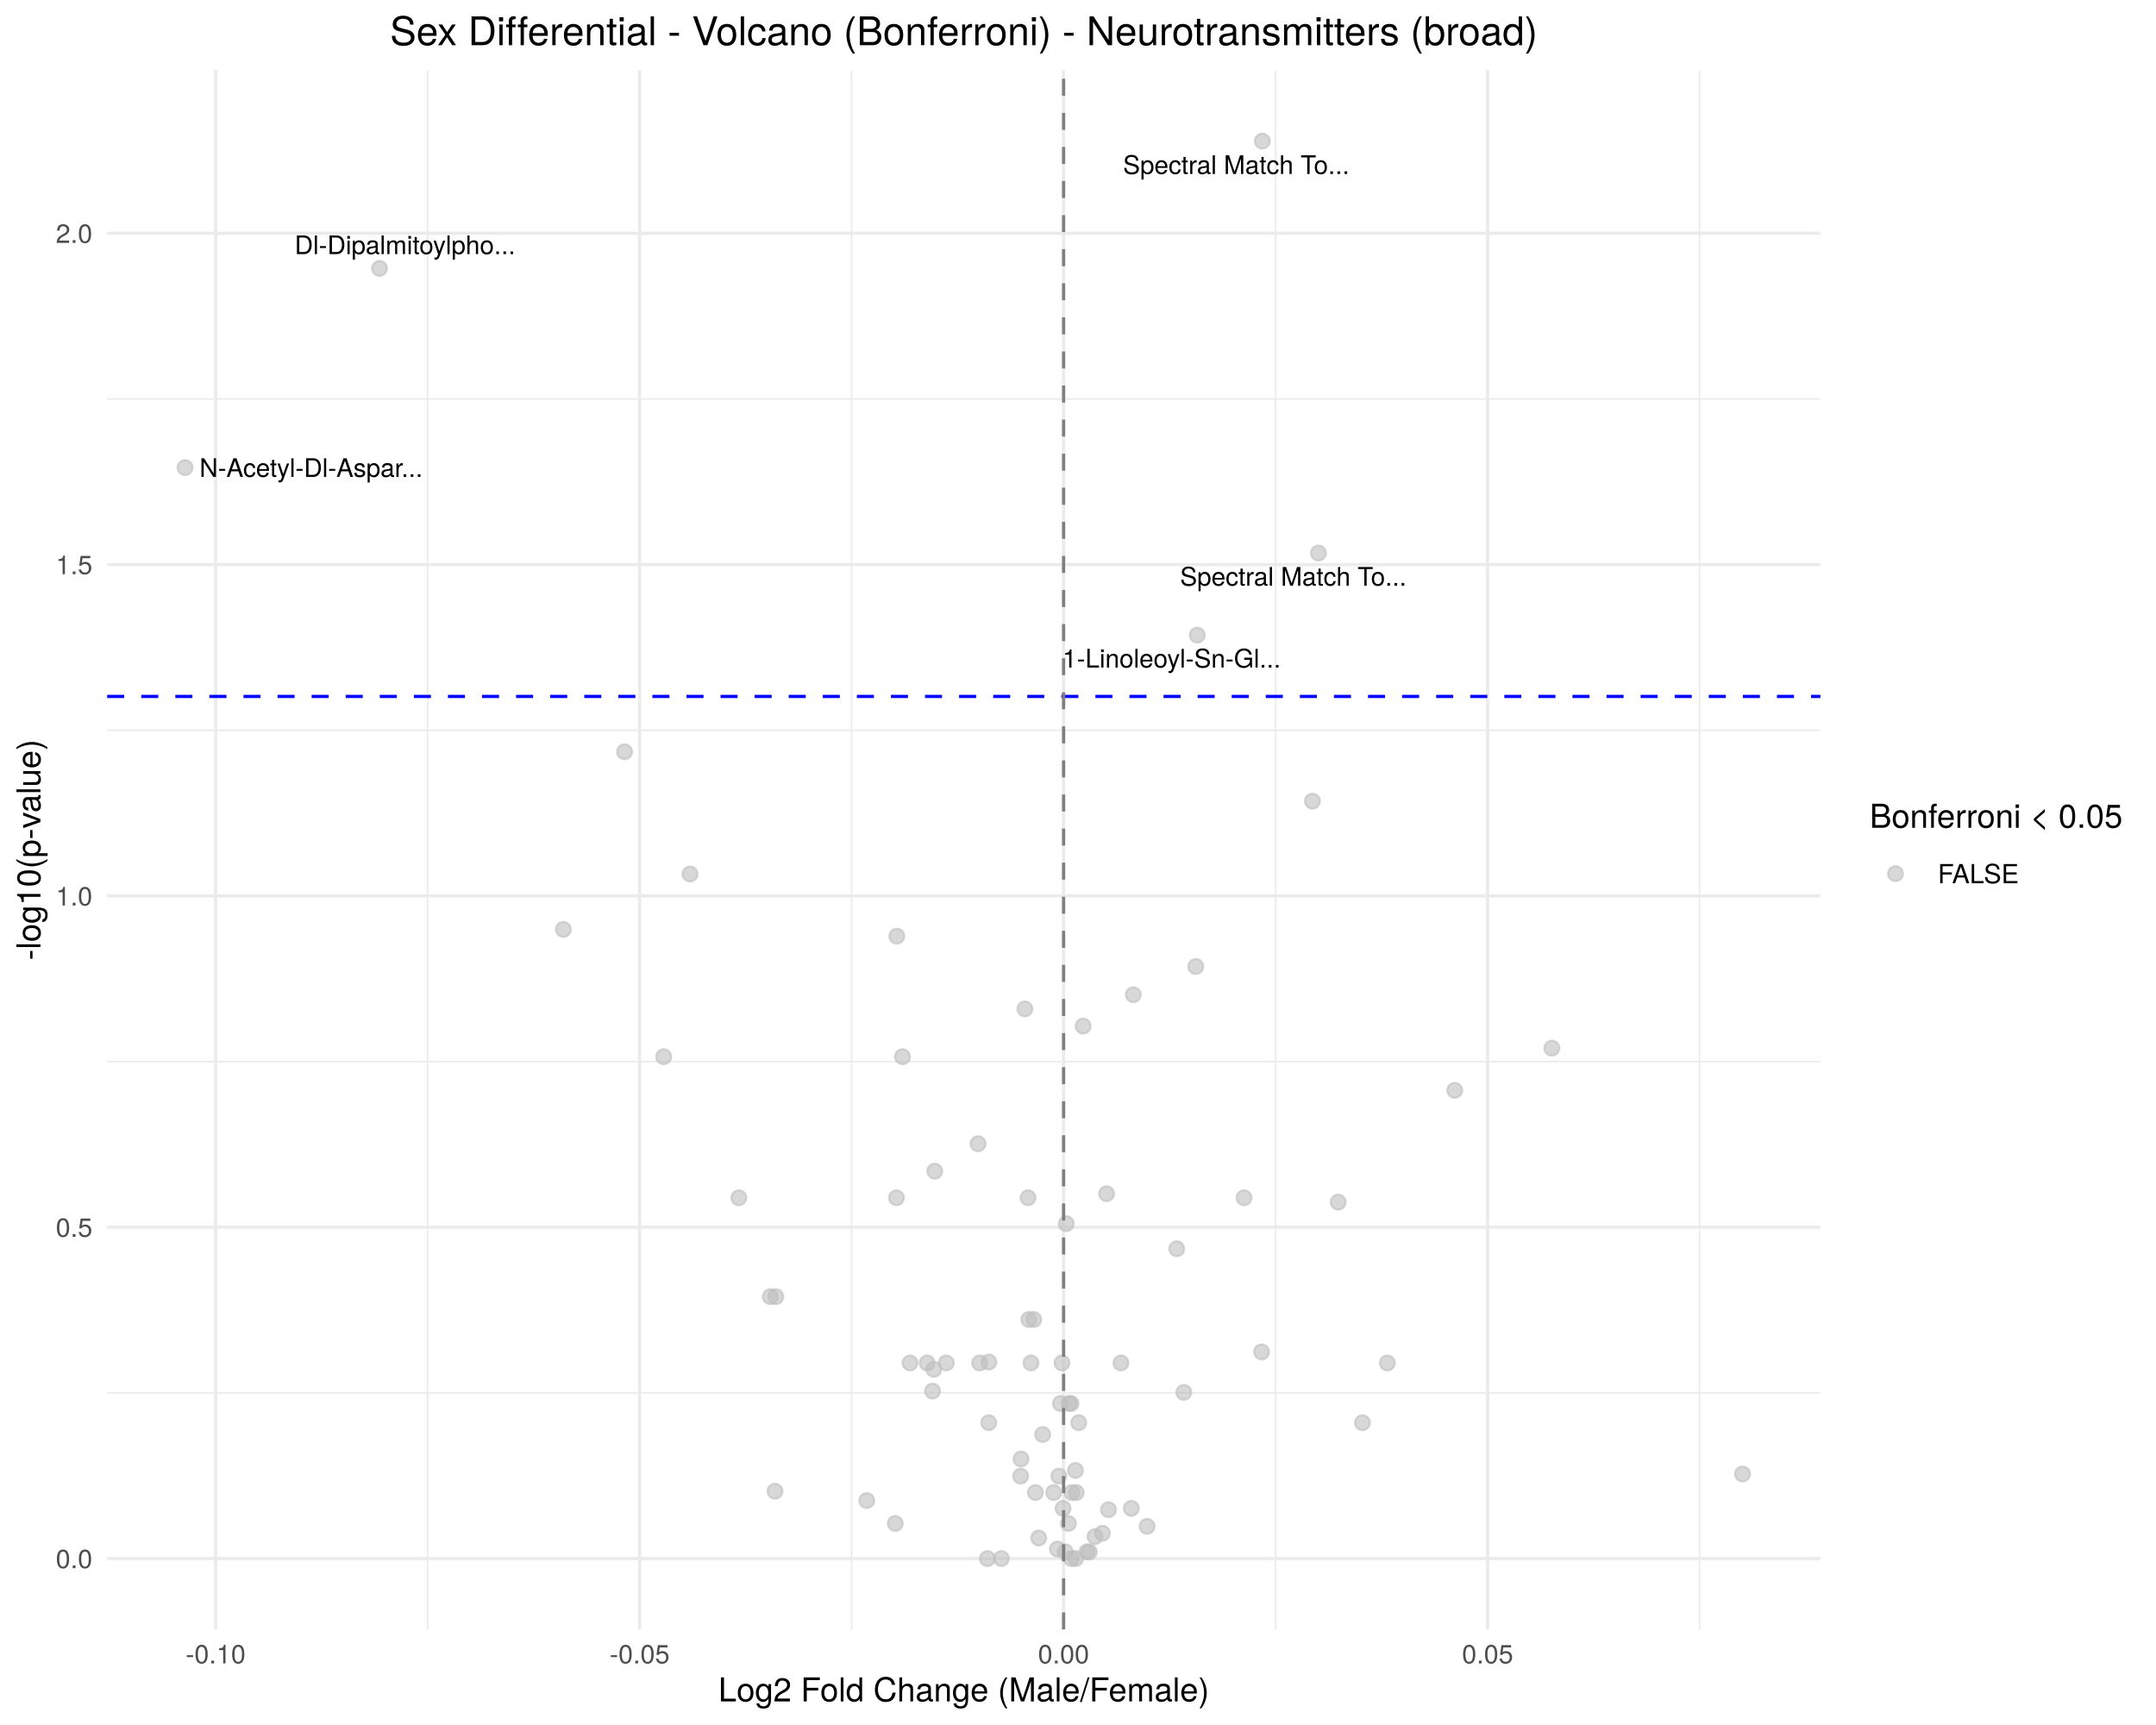
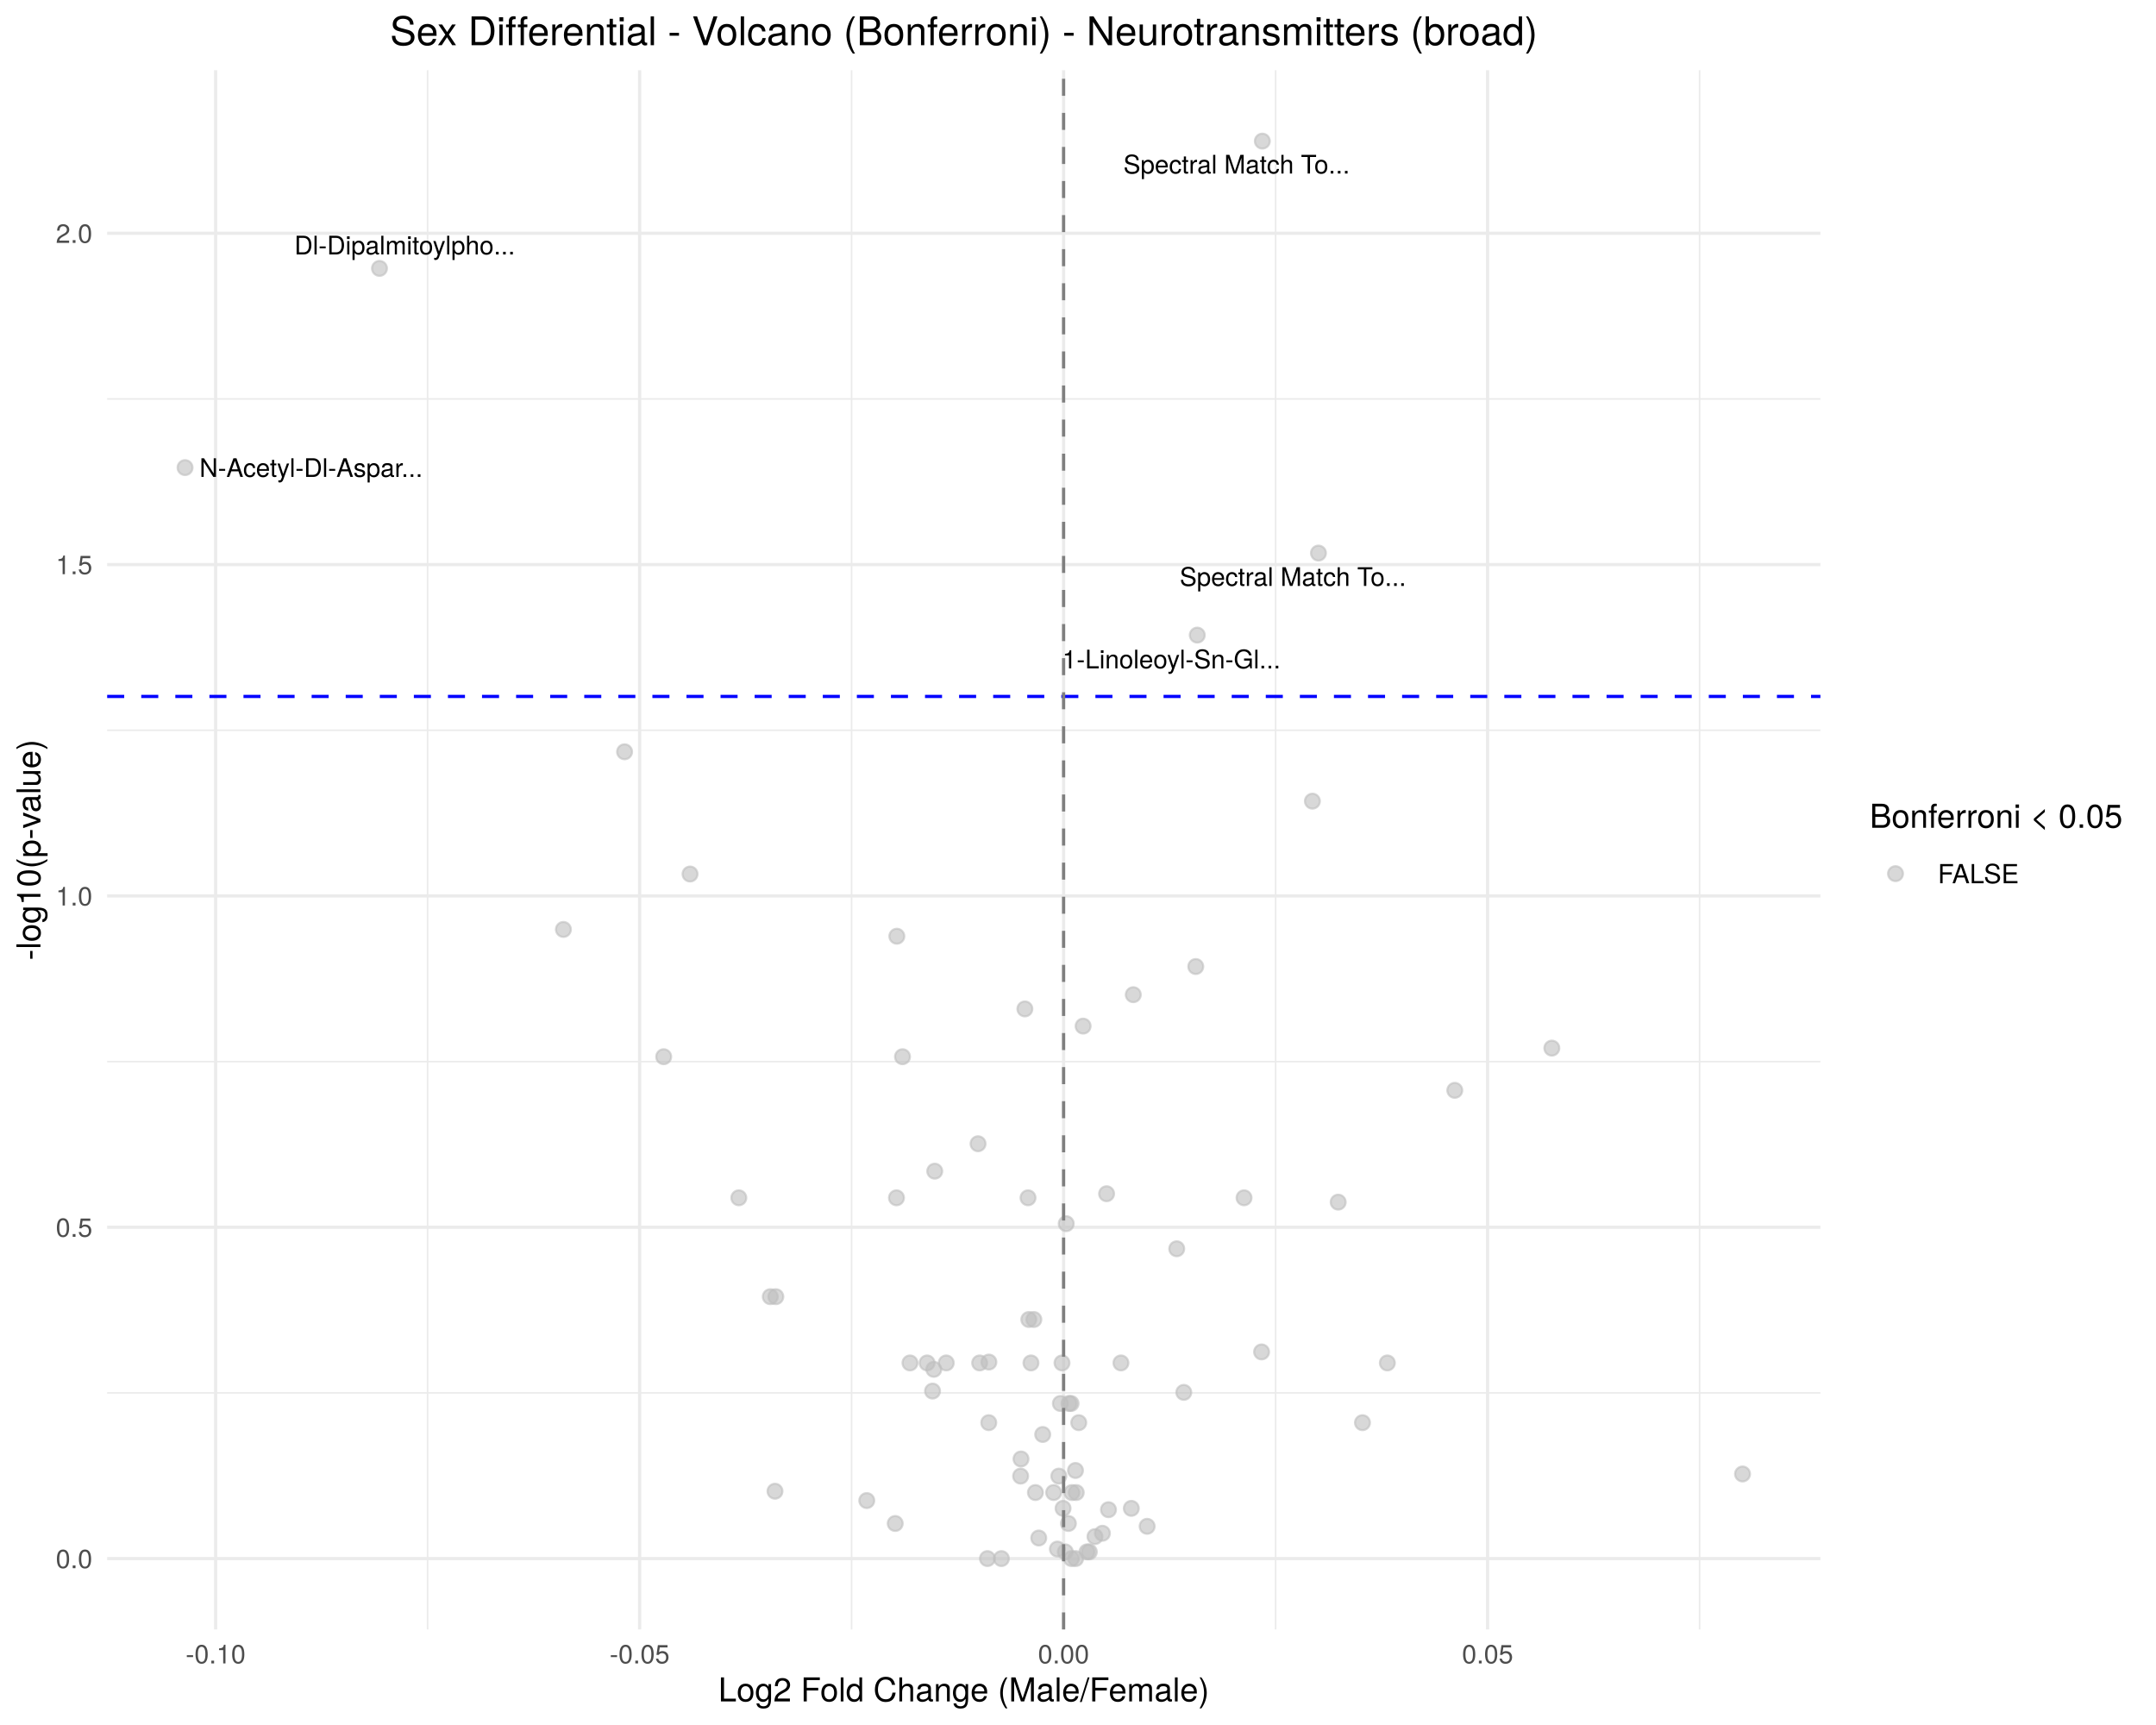
<svg xmlns="http://www.w3.org/2000/svg" class="svglite" width="720.00pt" height="576.00pt" viewBox="0 0 720.00 576.00">
  <defs>
    <style type="text/css">
    .svglite line, .svglite polyline, .svglite polygon, .svglite path, .svglite rect, .svglite circle {
      fill: none;
      stroke: #000000;
      stroke-linecap: round;
      stroke-linejoin: round;
      stroke-miterlimit: 10.00;
    }
    .svglite text {
      white-space: pre;
    }
  </style>
  </defs>
  <rect width="100%" height="100%" style="stroke: none; fill: none;" />
  <defs>
    <clipPath id="cpMC4wMHw3MjAuMDB8MC4wMHw1NzYuMDA=">
      <rect x="0.00" y="0.00" width="720.00" height="576.00" />
    </clipPath>
  </defs>
  <g clip-path="url(#cpMC4wMHw3MjAuMDB8MC4wMHw1NzYuMDA=)">
</g>
  <defs>
    <clipPath id="cpMzUuNzl8NjA3LjkzfDIzLjQ1fDU0NC4wOQ==">
      <rect x="35.79" y="23.45" width="572.14" height="520.64" />
    </clipPath>
  </defs>
  <g clip-path="url(#cpMzUuNzl8NjA3LjkzfDIzLjQ1fDU0NC4wOQ==)">
    <polyline points="35.79,465.11 607.93,465.11 " style="stroke-width: 0.53; stroke: #EBEBEB; stroke-linecap: butt;" />
    <polyline points="35.79,354.48 607.93,354.48 " style="stroke-width: 0.53; stroke: #EBEBEB; stroke-linecap: butt;" />
    <polyline points="35.79,243.84 607.93,243.84 " style="stroke-width: 0.53; stroke: #EBEBEB; stroke-linecap: butt;" />
    <polyline points="35.79,133.21 607.93,133.21 " style="stroke-width: 0.53; stroke: #EBEBEB; stroke-linecap: butt;" />
    <polyline points="142.80,544.09 142.80,23.45 " style="stroke-width: 0.53; stroke: #EBEBEB; stroke-linecap: butt;" />
    <polyline points="284.39,544.09 284.39,23.45 " style="stroke-width: 0.53; stroke: #EBEBEB; stroke-linecap: butt;" />
    <polyline points="425.99,544.09 425.99,23.45 " style="stroke-width: 0.53; stroke: #EBEBEB; stroke-linecap: butt;" />
    <polyline points="567.58,544.09 567.58,23.45 " style="stroke-width: 0.53; stroke: #EBEBEB; stroke-linecap: butt;" />
    <polyline points="35.79,520.43 607.93,520.43 " style="stroke-width: 1.07; stroke: #EBEBEB; stroke-linecap: butt;" />
    <polyline points="35.79,409.79 607.93,409.79 " style="stroke-width: 1.07; stroke: #EBEBEB; stroke-linecap: butt;" />
    <polyline points="35.79,299.16 607.93,299.16 " style="stroke-width: 1.07; stroke: #EBEBEB; stroke-linecap: butt;" />
    <polyline points="35.79,188.52 607.93,188.52 " style="stroke-width: 1.07; stroke: #EBEBEB; stroke-linecap: butt;" />
    <polyline points="35.79,77.89 607.93,77.89 " style="stroke-width: 1.07; stroke: #EBEBEB; stroke-linecap: butt;" />
    <polyline points="72.01,544.09 72.01,23.45 " style="stroke-width: 1.07; stroke: #EBEBEB; stroke-linecap: butt;" />
    <polyline points="213.60,544.09 213.60,23.45 " style="stroke-width: 1.07; stroke: #EBEBEB; stroke-linecap: butt;" />
    <polyline points="355.19,544.09 355.19,23.45 " style="stroke-width: 1.07; stroke: #EBEBEB; stroke-linecap: butt;" />
    <polyline points="496.78,544.09 496.78,23.45 " style="stroke-width: 1.07; stroke: #EBEBEB; stroke-linecap: butt;" />
    <circle cx="345.26" cy="440.60" r="2.49" style="stroke-width: 0.71; stroke: #BEBEBE; stroke-opacity: 0.60; fill: #BEBEBE; fill-opacity: 0.60;" />
    <circle cx="351.87" cy="498.38" r="2.49" style="stroke-width: 0.71; stroke: #BEBEBE; stroke-opacity: 0.60; fill: #BEBEBE; fill-opacity: 0.60;" />
    <circle cx="378.46" cy="332.14" r="2.49" style="stroke-width: 0.71; stroke: #BEBEBE; stroke-opacity: 0.60; fill: #BEBEBE; fill-opacity: 0.60;" />
    <circle cx="455.00" cy="475.05" r="2.49" style="stroke-width: 0.71; stroke: #BEBEBE; stroke-opacity: 0.60; fill: #BEBEBE; fill-opacity: 0.60;" />
    <circle cx="356.79" cy="508.71" r="2.49" style="stroke-width: 0.71; stroke: #BEBEBE; stroke-opacity: 0.60; fill: #BEBEBE; fill-opacity: 0.60;" />
    <circle cx="369.55" cy="398.60" r="2.49" style="stroke-width: 0.71; stroke: #BEBEBE; stroke-opacity: 0.60; fill: #BEBEBE; fill-opacity: 0.60;" />
    <circle cx="188.15" cy="310.35" r="2.49" style="stroke-width: 0.71; stroke: #BEBEBE; stroke-opacity: 0.60; fill: #BEBEBE; fill-opacity: 0.60;" />
    <circle cx="518.24" cy="349.98" r="2.49" style="stroke-width: 0.71; stroke: #BEBEBE; stroke-opacity: 0.60; fill: #BEBEBE; fill-opacity: 0.60;" />
    <circle cx="344.29" cy="455.10" r="2.49" style="stroke-width: 0.71; stroke: #BEBEBE; stroke-opacity: 0.60; fill: #BEBEBE; fill-opacity: 0.60;" />
    <circle cx="368.15" cy="511.98" r="2.49" style="stroke-width: 0.71; stroke: #BEBEBE; stroke-opacity: 0.60; fill: #BEBEBE; fill-opacity: 0.60;" />
    <circle cx="311.85" cy="457.24" r="2.49" style="stroke-width: 0.71; stroke: #BEBEBE; stroke-opacity: 0.60; fill: #BEBEBE; fill-opacity: 0.60;" />
    <circle cx="359.21" cy="520.43" r="2.49" style="stroke-width: 0.71; stroke: #BEBEBE; stroke-opacity: 0.60; fill: #BEBEBE; fill-opacity: 0.60;" />
    <circle cx="221.64" cy="352.85" r="2.49" style="stroke-width: 0.71; stroke: #BEBEBE; stroke-opacity: 0.60; fill: #BEBEBE; fill-opacity: 0.60;" />
    <circle cx="581.92" cy="492.18" r="2.49" style="stroke-width: 0.71; stroke: #BEBEBE; stroke-opacity: 0.60; fill: #BEBEBE; fill-opacity: 0.60;" />
    <circle cx="345.78" cy="498.38" r="2.49" style="stroke-width: 0.71; stroke: #BEBEBE; stroke-opacity: 0.60; fill: #BEBEBE; fill-opacity: 0.60;" />
    <circle cx="316.00" cy="455.10" r="2.49" style="stroke-width: 0.71; stroke: #BEBEBE; stroke-opacity: 0.60; fill: #BEBEBE; fill-opacity: 0.60;" />
    <circle cx="289.46" cy="501.06" r="2.49" style="stroke-width: 0.71; stroke: #BEBEBE; stroke-opacity: 0.60; fill: #BEBEBE; fill-opacity: 0.60;" />
    <circle cx="354.66" cy="455.10" r="2.49" style="stroke-width: 0.71; stroke: #BEBEBE; stroke-opacity: 0.60; fill: #BEBEBE; fill-opacity: 0.60;" />
    <circle cx="383.09" cy="509.66" r="2.49" style="stroke-width: 0.71; stroke: #BEBEBE; stroke-opacity: 0.60; fill: #BEBEBE; fill-opacity: 0.60;" />
    <circle cx="355.76" cy="518.19" r="2.49" style="stroke-width: 0.71; stroke: #BEBEBE; stroke-opacity: 0.60; fill: #BEBEBE; fill-opacity: 0.60;" />
    <circle cx="340.97" cy="487.17" r="2.49" style="stroke-width: 0.71; stroke: #BEBEBE; stroke-opacity: 0.60; fill: #BEBEBE; fill-opacity: 0.60;" />
    <circle cx="399.33" cy="322.74" r="2.49" style="stroke-width: 0.71; stroke: #BEBEBE; stroke-opacity: 0.60; fill: #BEBEBE; fill-opacity: 0.60;" />
    <circle cx="421.31" cy="451.42" r="2.49" style="stroke-width: 0.71; stroke: #BEBEBE; stroke-opacity: 0.60; fill: #BEBEBE; fill-opacity: 0.60;" />
    <circle cx="259.09" cy="432.98" r="2.49" style="stroke-width: 0.71; stroke: #BEBEBE; stroke-opacity: 0.60; fill: #BEBEBE; fill-opacity: 0.60;" />
    <circle cx="299.38" cy="399.96" r="2.49" style="stroke-width: 0.71; stroke: #BEBEBE; stroke-opacity: 0.60; fill: #BEBEBE; fill-opacity: 0.60;" />
    <circle cx="330.24" cy="454.81" r="2.49" style="stroke-width: 0.71; stroke: #BEBEBE; stroke-opacity: 0.60; fill: #BEBEBE; fill-opacity: 0.60;" />
    <circle cx="356.99" cy="468.64" r="2.49" style="stroke-width: 0.71; stroke: #BEBEBE; stroke-opacity: 0.60; fill: #BEBEBE; fill-opacity: 0.60;" />
    <circle cx="363.00" cy="518.19" r="2.49" style="stroke-width: 0.71; stroke: #BEBEBE; stroke-opacity: 0.60; fill: #BEBEBE; fill-opacity: 0.60;" />
    <circle cx="343.31" cy="399.96" r="2.49" style="stroke-width: 0.71; stroke: #BEBEBE; stroke-opacity: 0.60; fill: #BEBEBE; fill-opacity: 0.60;" />
    <circle cx="355.01" cy="503.66" r="2.49" style="stroke-width: 0.71; stroke: #BEBEBE; stroke-opacity: 0.60; fill: #BEBEBE; fill-opacity: 0.60;" />
    <circle cx="440.30" cy="184.68" r="2.49" style="stroke-width: 0.71; stroke: #BEBEBE; stroke-opacity: 0.60; fill: #BEBEBE; fill-opacity: 0.60;" />
    <circle cx="346.89" cy="513.56" r="2.49" style="stroke-width: 0.71; stroke: #BEBEBE; stroke-opacity: 0.60; fill: #BEBEBE; fill-opacity: 0.60;" />
    <circle cx="303.89" cy="455.10" r="2.49" style="stroke-width: 0.71; stroke: #BEBEBE; stroke-opacity: 0.60; fill: #BEBEBE; fill-opacity: 0.60;" />
    <circle cx="359.16" cy="491.01" r="2.49" style="stroke-width: 0.71; stroke: #BEBEBE; stroke-opacity: 0.60; fill: #BEBEBE; fill-opacity: 0.60;" />
    <circle cx="61.80" cy="156.14" r="2.49" style="stroke-width: 0.71; stroke: #BEBEBE; stroke-opacity: 0.60; fill: #BEBEBE; fill-opacity: 0.60;" />
    <circle cx="395.33" cy="464.93" r="2.49" style="stroke-width: 0.71; stroke: #BEBEBE; stroke-opacity: 0.60; fill: #BEBEBE; fill-opacity: 0.60;" />
    <circle cx="340.84" cy="492.89" r="2.49" style="stroke-width: 0.71; stroke: #BEBEBE; stroke-opacity: 0.60; fill: #BEBEBE; fill-opacity: 0.60;" />
    <circle cx="329.76" cy="520.43" r="2.49" style="stroke-width: 0.71; stroke: #BEBEBE; stroke-opacity: 0.60; fill: #BEBEBE; fill-opacity: 0.60;" />
    <circle cx="342.26" cy="336.89" r="2.49" style="stroke-width: 0.71; stroke: #BEBEBE; stroke-opacity: 0.60; fill: #BEBEBE; fill-opacity: 0.60;" />
    <circle cx="365.67" cy="513.09" r="2.49" style="stroke-width: 0.71; stroke: #BEBEBE; stroke-opacity: 0.60; fill: #BEBEBE; fill-opacity: 0.60;" />
    <circle cx="298.96" cy="508.71" r="2.49" style="stroke-width: 0.71; stroke: #BEBEBE; stroke-opacity: 0.60; fill: #BEBEBE; fill-opacity: 0.60;" />
    <circle cx="327.16" cy="455.10" r="2.49" style="stroke-width: 0.71; stroke: #BEBEBE; stroke-opacity: 0.60; fill: #BEBEBE; fill-opacity: 0.60;" />
    <circle cx="301.39" cy="352.85" r="2.49" style="stroke-width: 0.71; stroke: #BEBEBE; stroke-opacity: 0.60; fill: #BEBEBE; fill-opacity: 0.60;" />
    <circle cx="446.89" cy="401.41" r="2.49" style="stroke-width: 0.71; stroke: #BEBEBE; stroke-opacity: 0.60; fill: #BEBEBE; fill-opacity: 0.60;" />
    <circle cx="353.12" cy="517.25" r="2.49" style="stroke-width: 0.71; stroke: #BEBEBE; stroke-opacity: 0.60; fill: #BEBEBE; fill-opacity: 0.60;" />
    <circle cx="374.34" cy="455.10" r="2.49" style="stroke-width: 0.71; stroke: #BEBEBE; stroke-opacity: 0.60; fill: #BEBEBE; fill-opacity: 0.60;" />
    <circle cx="258.81" cy="497.94" r="2.49" style="stroke-width: 0.71; stroke: #BEBEBE; stroke-opacity: 0.60; fill: #BEBEBE; fill-opacity: 0.60;" />
    <circle cx="357.97" cy="498.38" r="2.49" style="stroke-width: 0.71; stroke: #BEBEBE; stroke-opacity: 0.60; fill: #BEBEBE; fill-opacity: 0.60;" />
    <circle cx="354.12" cy="468.64" r="2.49" style="stroke-width: 0.71; stroke: #BEBEBE; stroke-opacity: 0.60; fill: #BEBEBE; fill-opacity: 0.60;" />
    <circle cx="126.73" cy="89.62" r="2.49" style="stroke-width: 0.71; stroke: #BEBEBE; stroke-opacity: 0.60; fill: #BEBEBE; fill-opacity: 0.60;" />
    <circle cx="359.41" cy="498.38" r="2.49" style="stroke-width: 0.71; stroke: #BEBEBE; stroke-opacity: 0.60; fill: #BEBEBE; fill-opacity: 0.60;" />
    <circle cx="356.07" cy="408.60" r="2.49" style="stroke-width: 0.71; stroke: #BEBEBE; stroke-opacity: 0.60; fill: #BEBEBE; fill-opacity: 0.60;" />
    <circle cx="299.50" cy="312.62" r="2.49" style="stroke-width: 0.71; stroke: #BEBEBE; stroke-opacity: 0.60; fill: #BEBEBE; fill-opacity: 0.60;" />
    <circle cx="360.25" cy="475.05" r="2.49" style="stroke-width: 0.71; stroke: #BEBEBE; stroke-opacity: 0.60; fill: #BEBEBE; fill-opacity: 0.60;" />
    <circle cx="353.60" cy="492.89" r="2.49" style="stroke-width: 0.71; stroke: #BEBEBE; stroke-opacity: 0.60; fill: #BEBEBE; fill-opacity: 0.60;" />
    <circle cx="330.20" cy="475.05" r="2.49" style="stroke-width: 0.71; stroke: #BEBEBE; stroke-opacity: 0.60; fill: #BEBEBE; fill-opacity: 0.60;" />
    <circle cx="377.81" cy="503.66" r="2.49" style="stroke-width: 0.71; stroke: #BEBEBE; stroke-opacity: 0.60; fill: #BEBEBE; fill-opacity: 0.60;" />
    <circle cx="230.44" cy="291.85" r="2.49" style="stroke-width: 0.71; stroke: #BEBEBE; stroke-opacity: 0.60; fill: #BEBEBE; fill-opacity: 0.60;" />
    <circle cx="438.28" cy="267.52" r="2.49" style="stroke-width: 0.71; stroke: #BEBEBE; stroke-opacity: 0.60; fill: #BEBEBE; fill-opacity: 0.60;" />
    <circle cx="309.61" cy="455.10" r="2.49" style="stroke-width: 0.71; stroke: #BEBEBE; stroke-opacity: 0.60; fill: #BEBEBE; fill-opacity: 0.60;" />
    <circle cx="363.78" cy="518.19" r="2.49" style="stroke-width: 0.71; stroke: #BEBEBE; stroke-opacity: 0.60; fill: #BEBEBE; fill-opacity: 0.60;" />
    <circle cx="348.21" cy="478.99" r="2.49" style="stroke-width: 0.71; stroke: #BEBEBE; stroke-opacity: 0.60; fill: #BEBEBE; fill-opacity: 0.60;" />
    <circle cx="343.57" cy="440.60" r="2.49" style="stroke-width: 0.71; stroke: #BEBEBE; stroke-opacity: 0.60; fill: #BEBEBE; fill-opacity: 0.60;" />
    <circle cx="326.62" cy="381.91" r="2.49" style="stroke-width: 0.71; stroke: #BEBEBE; stroke-opacity: 0.60; fill: #BEBEBE; fill-opacity: 0.60;" />
    <circle cx="357.68" cy="468.64" r="2.49" style="stroke-width: 0.71; stroke: #BEBEBE; stroke-opacity: 0.60; fill: #BEBEBE; fill-opacity: 0.60;" />
    <circle cx="257.24" cy="432.98" r="2.49" style="stroke-width: 0.71; stroke: #BEBEBE; stroke-opacity: 0.60; fill: #BEBEBE; fill-opacity: 0.60;" />
    <circle cx="370.18" cy="504.11" r="2.49" style="stroke-width: 0.71; stroke: #BEBEBE; stroke-opacity: 0.60; fill: #BEBEBE; fill-opacity: 0.60;" />
    <circle cx="399.83" cy="212.07" r="2.49" style="stroke-width: 0.71; stroke: #BEBEBE; stroke-opacity: 0.60; fill: #BEBEBE; fill-opacity: 0.60;" />
    <circle cx="421.56" cy="47.12" r="2.49" style="stroke-width: 0.71; stroke: #BEBEBE; stroke-opacity: 0.60; fill: #BEBEBE; fill-opacity: 0.60;" />
    <circle cx="334.42" cy="520.43" r="2.49" style="stroke-width: 0.71; stroke: #BEBEBE; stroke-opacity: 0.60; fill: #BEBEBE; fill-opacity: 0.60;" />
    <circle cx="463.31" cy="455.10" r="2.49" style="stroke-width: 0.71; stroke: #BEBEBE; stroke-opacity: 0.60; fill: #BEBEBE; fill-opacity: 0.60;" />
    <circle cx="311.42" cy="464.50" r="2.49" style="stroke-width: 0.71; stroke: #BEBEBE; stroke-opacity: 0.60; fill: #BEBEBE; fill-opacity: 0.60;" />
    <circle cx="246.73" cy="399.96" r="2.49" style="stroke-width: 0.71; stroke: #BEBEBE; stroke-opacity: 0.60; fill: #BEBEBE; fill-opacity: 0.60;" />
    <circle cx="392.97" cy="416.98" r="2.49" style="stroke-width: 0.71; stroke: #BEBEBE; stroke-opacity: 0.60; fill: #BEBEBE; fill-opacity: 0.60;" />
    <circle cx="312.16" cy="391.07" r="2.49" style="stroke-width: 0.71; stroke: #BEBEBE; stroke-opacity: 0.60; fill: #BEBEBE; fill-opacity: 0.60;" />
    <circle cx="361.71" cy="342.63" r="2.49" style="stroke-width: 0.71; stroke: #BEBEBE; stroke-opacity: 0.60; fill: #BEBEBE; fill-opacity: 0.60;" />
    <circle cx="357.81" cy="520.43" r="2.49" style="stroke-width: 0.71; stroke: #BEBEBE; stroke-opacity: 0.60; fill: #BEBEBE; fill-opacity: 0.60;" />
    <circle cx="485.83" cy="364.08" r="2.49" style="stroke-width: 0.71; stroke: #BEBEBE; stroke-opacity: 0.60; fill: #BEBEBE; fill-opacity: 0.60;" />
    <circle cx="208.58" cy="251.03" r="2.49" style="stroke-width: 0.71; stroke: #BEBEBE; stroke-opacity: 0.60; fill: #BEBEBE; fill-opacity: 0.60;" />
    <circle cx="415.45" cy="399.96" r="2.49" style="stroke-width: 0.71; stroke: #BEBEBE; stroke-opacity: 0.60; fill: #BEBEBE; fill-opacity: 0.60;" />
-     <text x="431.89" y="195.56" text-anchor="middle" style="font-size: 8.54px; font-weight: 0; font-family: &quot;TeX Gyre Heros&quot;;" textLength="76.32px" lengthAdjust="spacingAndGlyphs">Spectral Match To...</text>
-     <text x="103.89" y="159.25" text-anchor="middle" style="font-size: 8.54px; font-weight: 0; font-family: &quot;TeX Gyre Heros&quot;;" textLength="75.35px" lengthAdjust="spacingAndGlyphs">N-Acetyl-Dl-Aspar...</text>
-     <text x="135.25" y="84.85" text-anchor="middle" style="font-size: 8.54px; font-weight: 0; font-family: &quot;TeX Gyre Heros&quot;;" textLength="73.94px" lengthAdjust="spacingAndGlyphs">Dl-Dipalmitoylpho...</text>
-     <text x="391.28" y="222.91" text-anchor="middle" style="font-size: 8.54px; font-weight: 0; font-family: &quot;TeX Gyre Heros&quot;;" textLength="73.02px" lengthAdjust="spacingAndGlyphs">1-Linoleoyl-Sn-Gl...</text>
-     <text x="412.84" y="58.10" text-anchor="middle" style="font-size: 8.54px; font-weight: 0; font-family: &quot;TeX Gyre Heros&quot;;" textLength="76.32px" lengthAdjust="spacingAndGlyphs">Spectral Match To...</text>
+     <text x="431.77" y="195.64" text-anchor="middle" style="font-size: 8.54px; font-weight: 0; font-family: &quot;TeX Gyre Heros&quot;;" textLength="76.32px" lengthAdjust="spacingAndGlyphs">Spectral Match To...</text>
+     <text x="103.88" y="159.25" text-anchor="middle" style="font-size: 8.54px; font-weight: 0; font-family: &quot;TeX Gyre Heros&quot;;" textLength="75.35px" lengthAdjust="spacingAndGlyphs">N-Acetyl-Dl-Aspar...</text>
+     <text x="135.15" y="84.96" text-anchor="middle" style="font-size: 8.54px; font-weight: 0; font-family: &quot;TeX Gyre Heros&quot;;" textLength="73.94px" lengthAdjust="spacingAndGlyphs">Dl-Dipalmitoylpho...</text>
+     <text x="391.21" y="223.18" text-anchor="middle" style="font-size: 8.54px; font-weight: 0; font-family: &quot;TeX Gyre Heros&quot;;" textLength="73.02px" lengthAdjust="spacingAndGlyphs">1-Linoleoyl-Sn-Gl...</text>
+     <text x="412.97" y="57.95" text-anchor="middle" style="font-size: 8.54px; font-weight: 0; font-family: &quot;TeX Gyre Heros&quot;;" textLength="76.32px" lengthAdjust="spacingAndGlyphs">Spectral Match To...</text>
    <line x1="35.79" y1="232.55" x2="607.93" y2="232.55" style="stroke-width: 1.07; stroke: #0000FF; stroke-dasharray: 5.69,5.69; stroke-linecap: butt;" />
    <line x1="355.19" y1="544.09" x2="355.19" y2="23.45" style="stroke-width: 1.07; stroke: #7F7F7F; stroke-dasharray: 5.69,5.69; stroke-linecap: butt;" />
  </g>
  <g clip-path="url(#cpMC4wMHw3MjAuMDB8MC4wMHw1NzYuMDA=)">
    <text x="30.86" y="523.64" text-anchor="end" style="font-size: 8.80px; font-weight: 0;fill: #4D4D4D; font-family: &quot;TeX Gyre Heros&quot;;" textLength="12.23px" lengthAdjust="spacingAndGlyphs">0.0</text>
    <text x="30.86" y="413.00" text-anchor="end" style="font-size: 8.80px; font-weight: 0;fill: #4D4D4D; font-family: &quot;TeX Gyre Heros&quot;;" textLength="12.23px" lengthAdjust="spacingAndGlyphs">0.5</text>
    <text x="30.86" y="302.37" text-anchor="end" style="font-size: 8.80px; font-weight: 0;fill: #4D4D4D; font-family: &quot;TeX Gyre Heros&quot;;" textLength="12.23px" lengthAdjust="spacingAndGlyphs">1.0</text>
    <text x="30.86" y="191.73" text-anchor="end" style="font-size: 8.80px; font-weight: 0;fill: #4D4D4D; font-family: &quot;TeX Gyre Heros&quot;;" textLength="12.23px" lengthAdjust="spacingAndGlyphs">1.5</text>
    <text x="30.86" y="81.10" text-anchor="end" style="font-size: 8.80px; font-weight: 0;fill: #4D4D4D; font-family: &quot;TeX Gyre Heros&quot;;" textLength="12.23px" lengthAdjust="spacingAndGlyphs">2.0</text>
    <text x="72.01" y="555.44" text-anchor="middle" style="font-size: 8.80px; font-weight: 0;fill: #4D4D4D; font-family: &quot;TeX Gyre Heros&quot;;" textLength="20.04px" lengthAdjust="spacingAndGlyphs">-0.10</text>
    <text x="213.60" y="555.44" text-anchor="middle" style="font-size: 8.80px; font-weight: 0;fill: #4D4D4D; font-family: &quot;TeX Gyre Heros&quot;;" textLength="20.04px" lengthAdjust="spacingAndGlyphs">-0.05</text>
    <text x="355.19" y="555.44" text-anchor="middle" style="font-size: 8.80px; font-weight: 0;fill: #4D4D4D; font-family: &quot;TeX Gyre Heros&quot;;" textLength="17.11px" lengthAdjust="spacingAndGlyphs">0.00</text>
    <text x="496.78" y="555.44" text-anchor="middle" style="font-size: 8.80px; font-weight: 0;fill: #4D4D4D; font-family: &quot;TeX Gyre Heros&quot;;" textLength="17.11px" lengthAdjust="spacingAndGlyphs">0.05</text>
    <text x="321.86" y="568.12" text-anchor="middle" style="font-size: 11.00px; font-weight: 0; font-family: &quot;TeX Gyre Heros&quot;;" textLength="164.40px" lengthAdjust="spacingAndGlyphs">Log2 Fold Change (Male/Female)</text>
    <text transform="translate(13.50,283.77) rotate(-90)" text-anchor="middle" style="font-size: 11.00px; font-weight: 0; font-family: &quot;TeX Gyre Heros&quot;;" textLength="73.94px" lengthAdjust="spacingAndGlyphs">-log10(p-value)</text>
    <text x="624.37" y="276.40" style="font-size: 11.00px; font-weight: 0; font-family: &quot;TeX Gyre Heros&quot;;" textLength="84.67px" lengthAdjust="spacingAndGlyphs">Bonferroni &lt; 0.05</text>
    <circle cx="633.01" cy="291.72" r="2.49" style="stroke-width: 0.71; stroke: #BEBEBE; stroke-opacity: 0.60; fill: #BEBEBE; fill-opacity: 0.60;" />
    <text x="647.13" y="294.93" style="font-size: 8.80px; font-weight: 0; font-family: &quot;TeX Gyre Heros&quot;;" textLength="27.87px" lengthAdjust="spacingAndGlyphs">FALSE</text>
    <text x="321.86" y="15.09" text-anchor="middle" style="font-size: 13.20px; font-weight: 0; font-family: &quot;TeX Gyre Heros&quot;;" textLength="384.70px" lengthAdjust="spacingAndGlyphs">Sex Differential - Volcano (Bonferroni) - Neurotransmitters (broad)</text>
  </g>
</svg>
